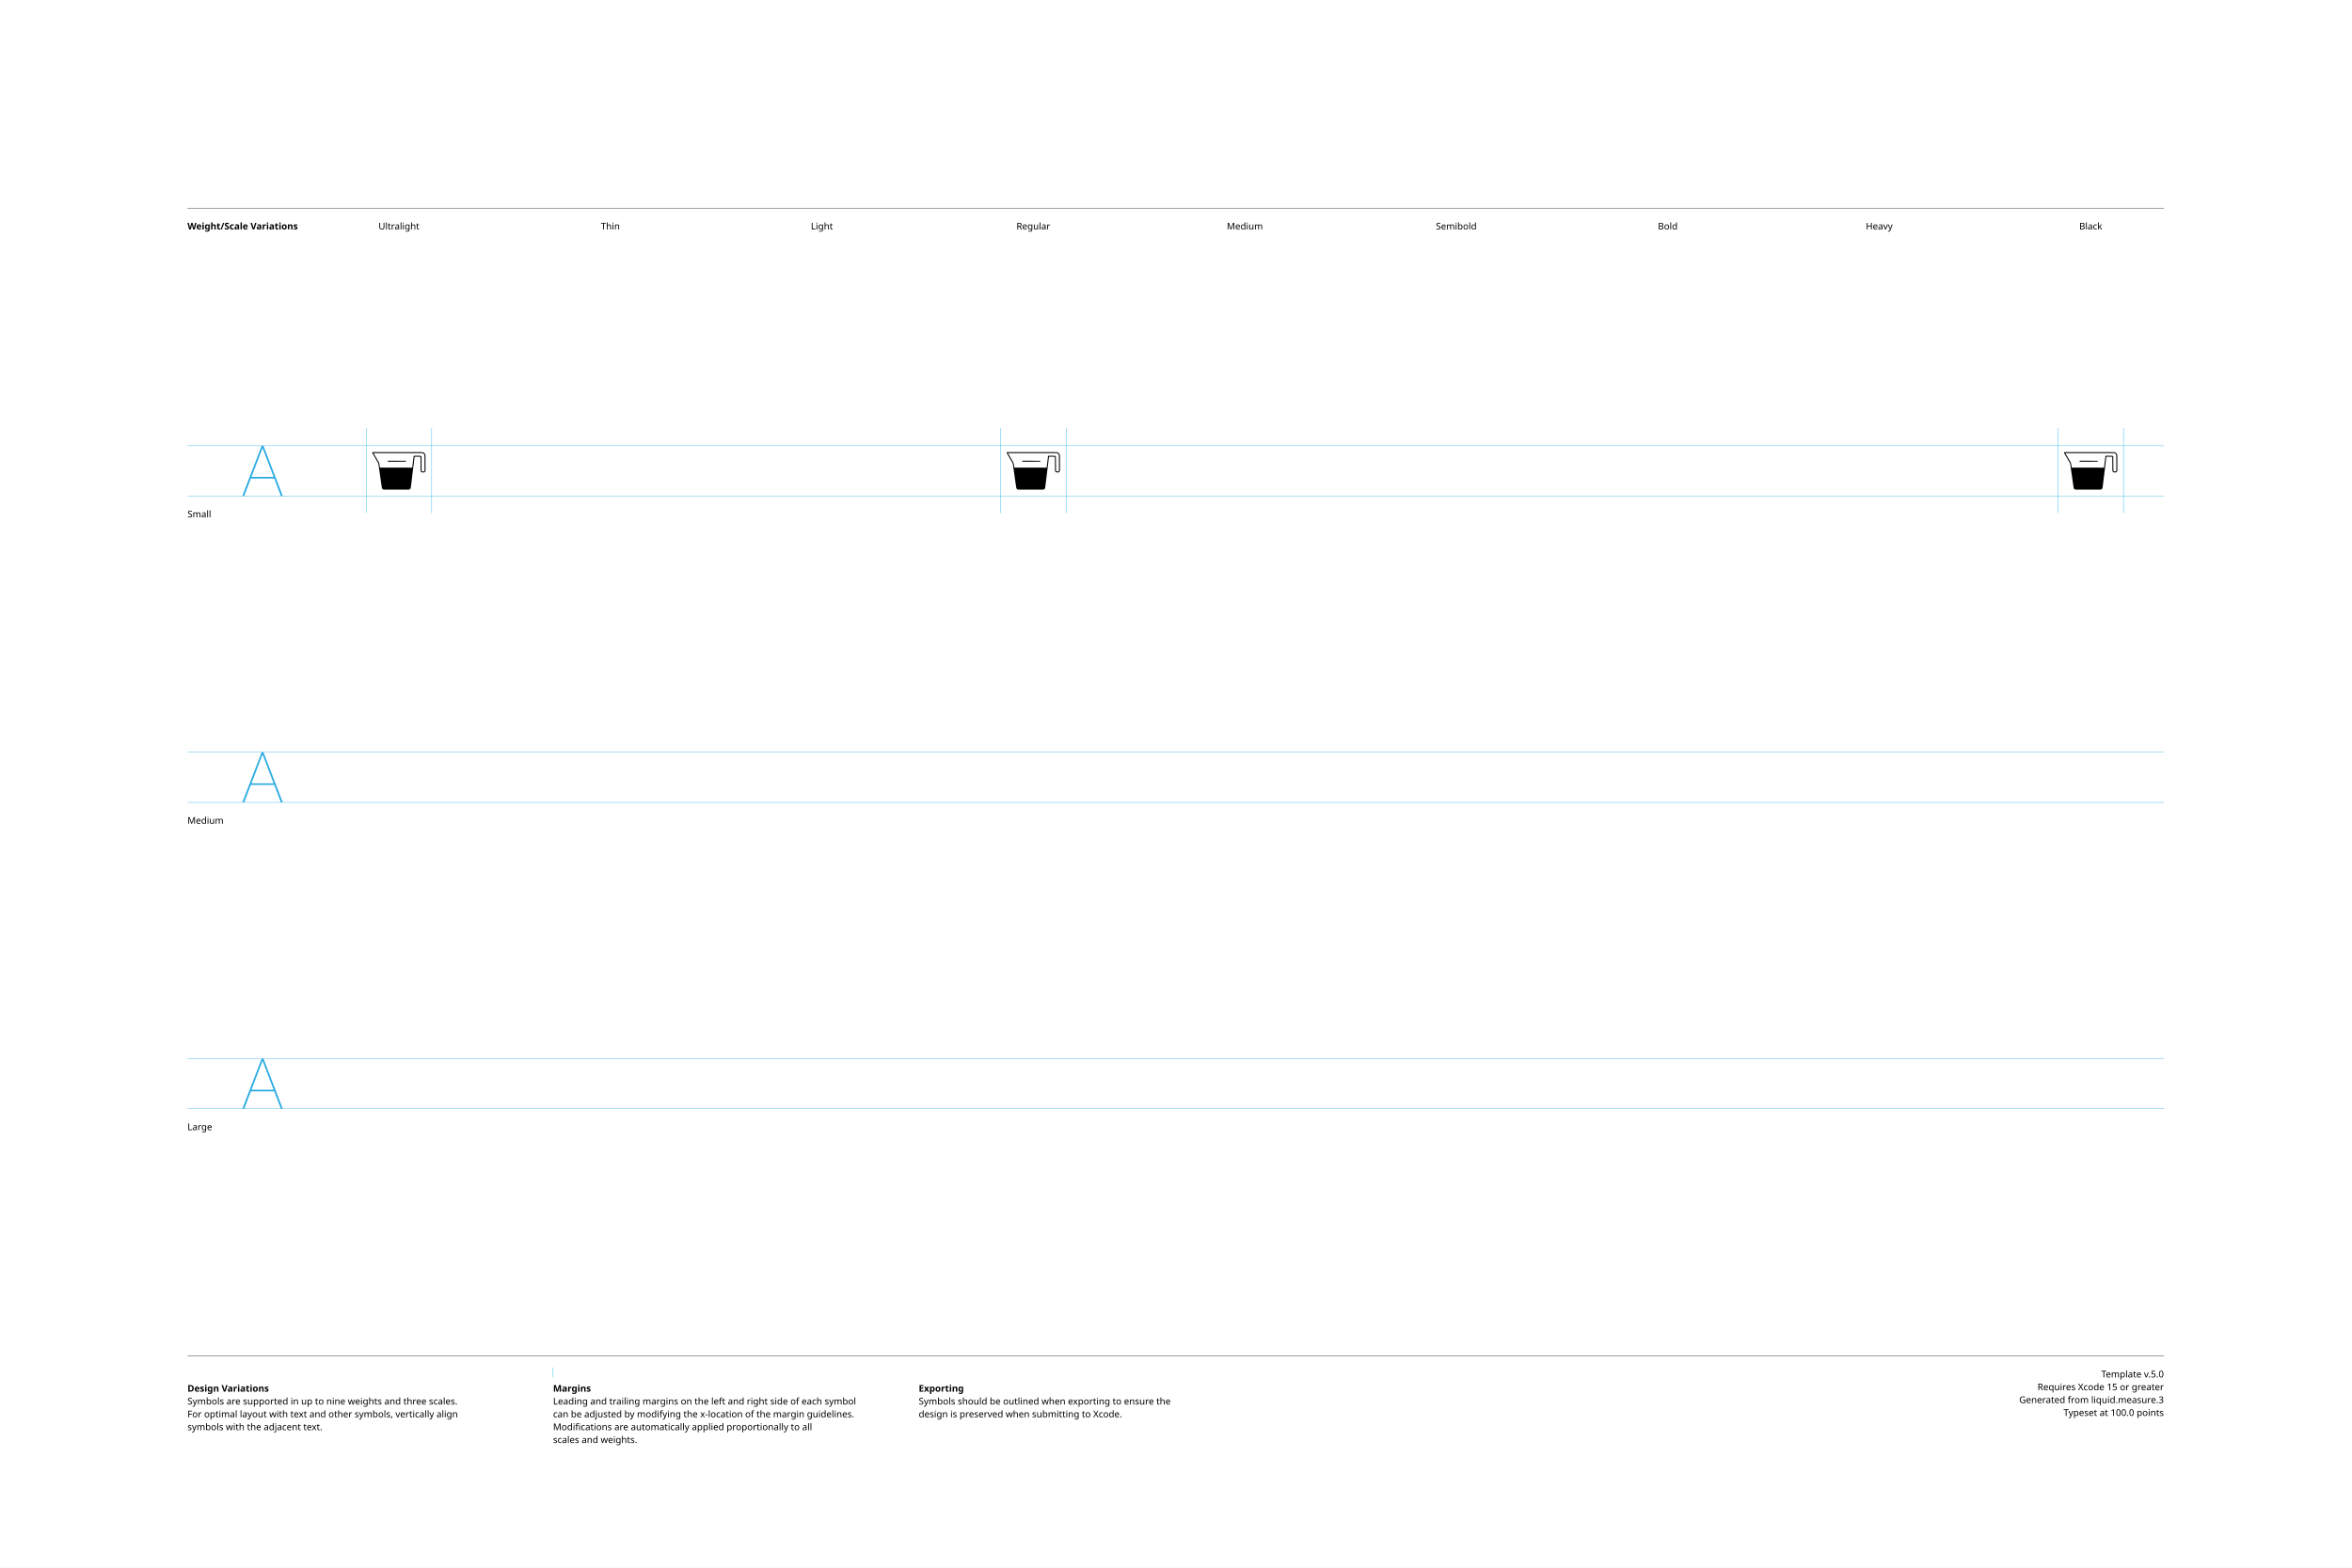
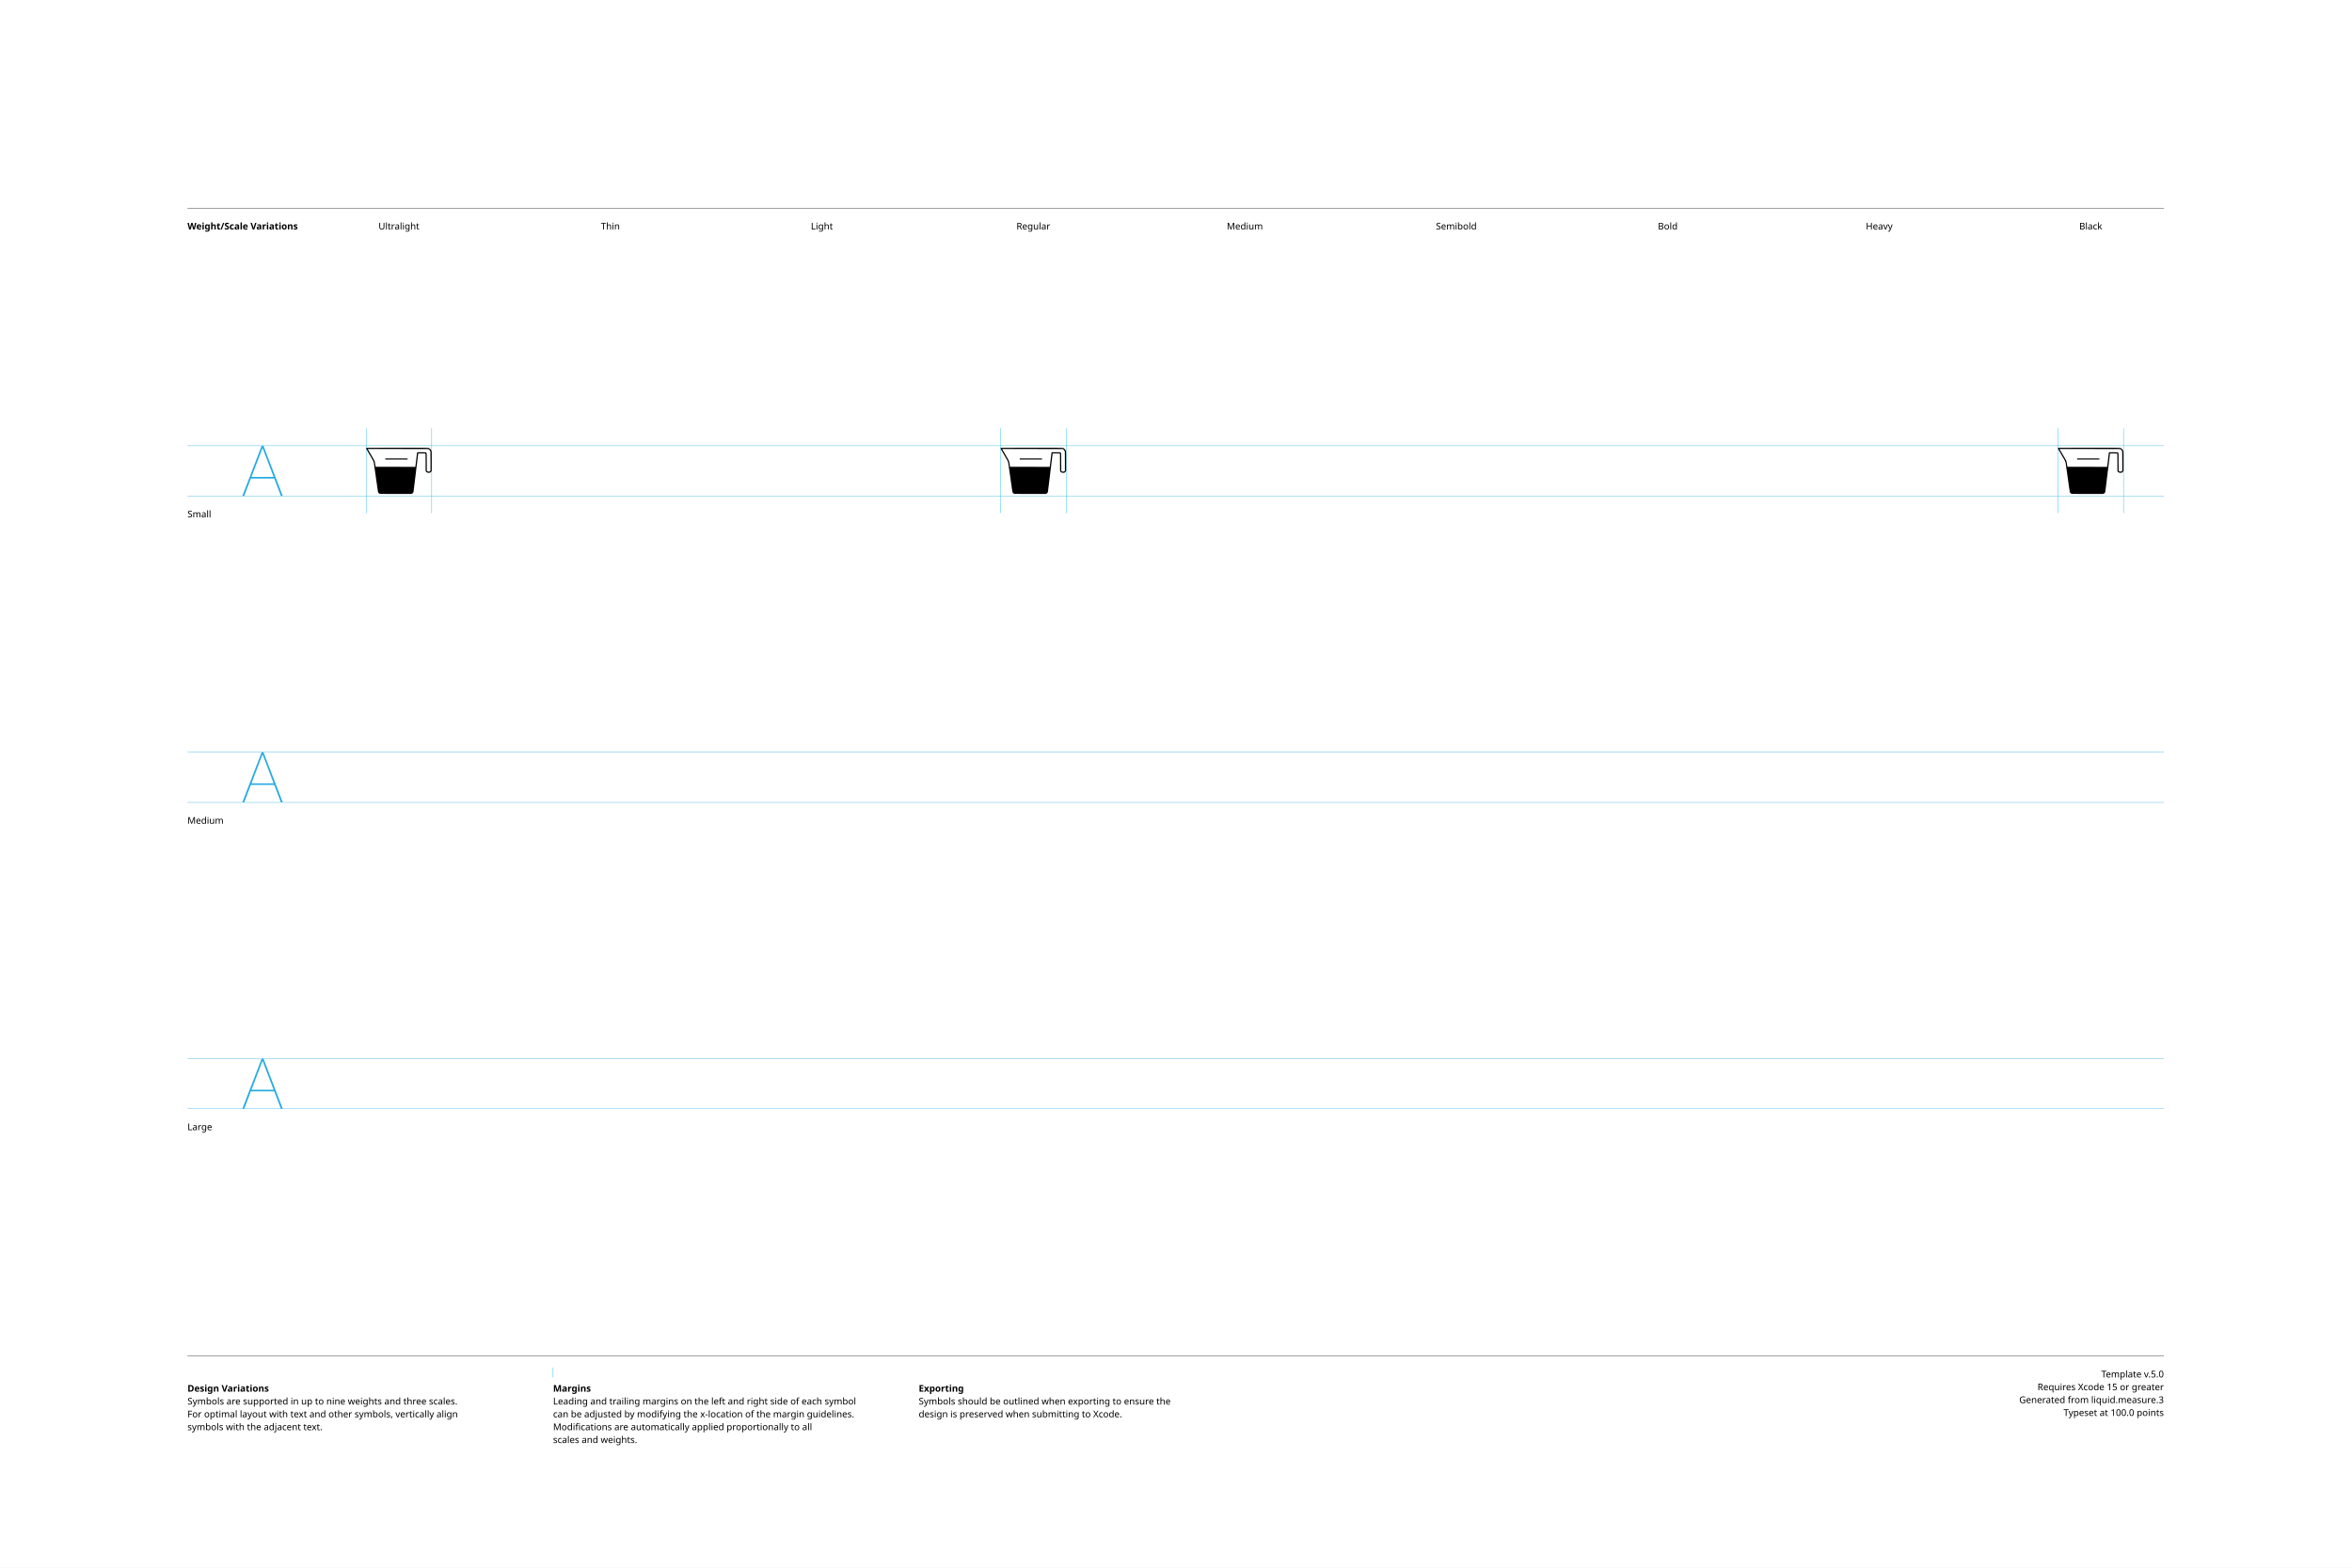
<svg xmlns="http://www.w3.org/2000/svg" version="1.1" width="3300" height="2200">
  <style>.SFSymbolsPreviewWireframe {fill:none;opacity:1.0;stroke:black;stroke-width:0.5}
</style>
  <g id="Notes">
    <rect height="2200" id="artboard" style="fill:white;opacity:1" width="3300" x="0" y="0" />
    <line style="fill:none;stroke:black;opacity:1;stroke-width:0.5;" x1="263" x2="3036" y1="292" y2="292" />
    <text style="stroke:none;fill:black;font-family:sans-serif;font-size:13;font-weight:bold;" transform="matrix(1 0 0 1 263 322)">Weight/Scale Variations</text>
    <text style="stroke:none;fill:black;font-family:sans-serif;font-size:13;text-anchor:middle;" transform="matrix(1 0 0 1 559.711 322)">Ultralight</text>
    <text style="stroke:none;fill:black;font-family:sans-serif;font-size:13;text-anchor:middle;" transform="matrix(1 0 0 1 856.422 322)">Thin</text>
    <text style="stroke:none;fill:black;font-family:sans-serif;font-size:13;text-anchor:middle;" transform="matrix(1 0 0 1 1153.13 322)">Light</text>
    <text style="stroke:none;fill:black;font-family:sans-serif;font-size:13;text-anchor:middle;" transform="matrix(1 0 0 1 1449.84 322)">Regular</text>
    <text style="stroke:none;fill:black;font-family:sans-serif;font-size:13;text-anchor:middle;" transform="matrix(1 0 0 1 1746.56 322)">Medium</text>
    <text style="stroke:none;fill:black;font-family:sans-serif;font-size:13;text-anchor:middle;" transform="matrix(1 0 0 1 2043.27 322)">Semibold</text>
    <text style="stroke:none;fill:black;font-family:sans-serif;font-size:13;text-anchor:middle;" transform="matrix(1 0 0 1 2339.98 322)">Bold</text>
    <text style="stroke:none;fill:black;font-family:sans-serif;font-size:13;text-anchor:middle;" transform="matrix(1 0 0 1 2636.69 322)">Heavy</text>
    <text style="stroke:none;fill:black;font-family:sans-serif;font-size:13;text-anchor:middle;" transform="matrix(1 0 0 1 2933.4 322)">Black</text>
    <line style="fill:none;stroke:black;opacity:1;stroke-width:0.5;" x1="263" x2="3036" y1="1903" y2="1903" />
    <text style="stroke:none;fill:black;font-family:sans-serif;font-size:13;font-weight:bold;" transform="matrix(1 0 0 1 263 1953)">Design Variations</text>
    <text style="stroke:none;fill:black;font-family:sans-serif;font-size:13;" transform="matrix(1 0 0 1 263 1971)">Symbols are supported in up to nine weights and three scales.</text>
    <text style="stroke:none;fill:black;font-family:sans-serif;font-size:13;" transform="matrix(1 0 0 1 263 1989)">For optimal layout with text and other symbols, vertically align</text>
    <text style="stroke:none;fill:black;font-family:sans-serif;font-size:13;" transform="matrix(1 0 0 1 263 2007)">symbols with the adjacent text.</text>
    <line style="fill:none;stroke:#00AEEF;stroke-width:0.5;opacity:1.0;" x1="776" x2="776" y1="1919" y2="1933" />
    <text style="stroke:none;fill:black;font-family:sans-serif;font-size:13;font-weight:bold;" transform="matrix(1 0 0 1 776 1953)">Margins</text>
    <text style="stroke:none;fill:black;font-family:sans-serif;font-size:13;" transform="matrix(1 0 0 1 776 1971)">Leading and trailing margins on the left and right side of each symbol</text>
    <text style="stroke:none;fill:black;font-family:sans-serif;font-size:13;" transform="matrix(1 0 0 1 776 1989)">can be adjusted by modifying the x-location of the margin guidelines.</text>
    <text style="stroke:none;fill:black;font-family:sans-serif;font-size:13;" transform="matrix(1 0 0 1 776 2007)">Modifications are automatically applied proportionally to all</text>
    <text style="stroke:none;fill:black;font-family:sans-serif;font-size:13;" transform="matrix(1 0 0 1 776 2025)">scales and weights.</text>
    <text style="stroke:none;fill:black;font-family:sans-serif;font-size:13;font-weight:bold;" transform="matrix(1 0 0 1 1289 1953)">Exporting</text>
    <text style="stroke:none;fill:black;font-family:sans-serif;font-size:13;" transform="matrix(1 0 0 1 1289 1971)">Symbols should be outlined when exporting to ensure the</text>
    <text style="stroke:none;fill:black;font-family:sans-serif;font-size:13;" transform="matrix(1 0 0 1 1289 1989)">design is preserved when submitting to Xcode.</text>
    <text id="template-version" style="stroke:none;fill:black;font-family:sans-serif;font-size:13;text-anchor:end;" transform="matrix(1 0 0 1 3036 1933)">Template v.5.0</text>
    <text style="stroke:none;fill:black;font-family:sans-serif;font-size:13;text-anchor:end;" transform="matrix(1 0 0 1 3036 1951)">Requires Xcode 15 or greater</text>
    <text id="descriptive-name" style="stroke:none;fill:black;font-family:sans-serif;font-size:13;text-anchor:end;" transform="matrix(1 0 0 1 3036 1969)">Generated from liquid.measure.3</text>
    <text style="stroke:none;fill:black;font-family:sans-serif;font-size:13;text-anchor:end;" transform="matrix(1 0 0 1 3036 1987)">Typeset at 100.0 points</text>
    <text style="stroke:none;fill:black;font-family:sans-serif;font-size:13;" transform="matrix(1 0 0 1 263 726)">Small</text>
    <text style="stroke:none;fill:black;font-family:sans-serif;font-size:13;" transform="matrix(1 0 0 1 263 1156)">Medium</text>
    <text style="stroke:none;fill:black;font-family:sans-serif;font-size:13;" transform="matrix(1 0 0 1 263 1586)">Large</text>
  </g>
  <g id="Guides">
    <g id="H-reference" style="fill:#27AAE1;stroke:none;" transform="matrix(1 0 0 1 339 696)">
      <path d="M0.994 0L3.638 0L29.328-67.132L30.03-67.132L30.03-70.459L28.123-70.459ZM11.688-24.48L46.981-24.48L46.231-26.729L12.438-26.729ZM55.12 0L57.764 0L30.638-70.459L29.433-70.459L29.433-67.132Z" />
    </g>
    <line id="Baseline-S" style="fill:none;stroke:#27AAE1;opacity:1;stroke-width:0.5;" x1="263" x2="3036" y1="696" y2="696" />
    <line id="Capline-S" style="fill:none;stroke:#27AAE1;opacity:1;stroke-width:0.5;" x1="263" x2="3036" y1="625.541" y2="625.541" />
    <g id="H-reference" style="fill:#27AAE1;stroke:none;" transform="matrix(1 0 0 1 339 1126)">
      <path d="M0.994 0L3.638 0L29.328-67.132L30.03-67.132L30.03-70.459L28.123-70.459ZM11.688-24.48L46.981-24.48L46.231-26.729L12.438-26.729ZM55.12 0L57.764 0L30.638-70.459L29.433-70.459L29.433-67.132Z" />
    </g>
    <line id="Baseline-M" style="fill:none;stroke:#27AAE1;opacity:1;stroke-width:0.5;" x1="263" x2="3036" y1="1126" y2="1126" />
    <line id="Capline-M" style="fill:none;stroke:#27AAE1;opacity:1;stroke-width:0.5;" x1="263" x2="3036" y1="1055.54" y2="1055.54" />
    <g id="H-reference" style="fill:#27AAE1;stroke:none;" transform="matrix(1 0 0 1 339 1556)">
      <path d="M0.994 0L3.638 0L29.328-67.132L30.03-67.132L30.03-70.459L28.123-70.459ZM11.688-24.48L46.981-24.48L46.231-26.729L12.438-26.729ZM55.12 0L57.764 0L30.638-70.459L29.433-70.459L29.433-67.132Z" />
    </g>
    <line id="Baseline-L" style="fill:none;stroke:#27AAE1;opacity:1;stroke-width:0.5;" x1="263" x2="3036" y1="1556" y2="1556" />
    <line id="Capline-L" style="fill:none;stroke:#27AAE1;opacity:1;stroke-width:0.5;" x1="263" x2="3036" y1="1485.54" y2="1485.54" />
    <line id="left-margin-Ultralight-S" style="fill:none;stroke:#00AEEF;stroke-width:0.5;opacity:1.0;" x1="513.711" x2="513.711" y1="600.785" y2="720.121" />
    <line id="right-margin-Ultralight-S" style="fill:none;stroke:#00AEEF;stroke-width:0.5;opacity:1.0;" x1="605.711" x2="605.711" y1="600.785" y2="720.121" />
    <line id="left-margin-Regular-S" style="fill:none;stroke:#00AEEF;stroke-width:0.5;opacity:1.0;" x1="1403.84" x2="1403.84" y1="600.785" y2="720.121" />
    <line id="right-margin-Regular-S" style="fill:none;stroke:#00AEEF;stroke-width:0.5;opacity:1.0;" x1="1495.84" x2="1495.84" y1="600.785" y2="720.121" />
    <line id="left-margin-Black-S" style="fill:none;stroke:#00AEEF;stroke-width:0.5;opacity:1.0;" x1="2887.4" x2="2887.4" y1="600.785" y2="720.121" />
    <line id="right-margin-Black-S" style="fill:none;stroke:#00AEEF;stroke-width:0.5;opacity:1.0;" x1="2979.4" x2="2979.4" y1="600.785" y2="720.121" />
  </g>
  <g id="Symbols">
    <g id="Ultralight-S" transform="matrix(1 0 0 1 513.711 614.7705)">
      <svg width="92" height="92" viewBox="0 0 92 92" fill="none">
        <g id="liquid.measure.3">
          <g id="Vector">
-             <path fill-rule="evenodd" clip-rule="evenodd" d="M43.987 19.694C75.549 19.676 78.954 19.685 79.449 19.82C81.102 20.242 82.584 21.724 83.141 23.53C83.321 24.114 83.321 24.303 83.33 35.084V46.045L83.078 46.557C82.755 47.213 82.009 47.905 81.38 48.129C80.662 48.372 78.928 48.354 78.245 48.075C77.562 47.815 76.969 47.276 76.663 46.647L76.412 46.135L76.367 36.27C76.322 26.603 76.322 26.396 76.142 26.27C75.999 26.163 75.325 26.145 71.965 26.163L67.967 26.189L67.859 26.953C67.76 27.654 67.526 29.604 65.99 42.272C65.316 47.86 64.355 55.685 63.609 61.723C63.268 64.463 62.9 67.419 62.801 68.281C62.693 69.144 62.585 69.952 62.558 70.078C62.36 70.914 61.543 71.803 60.662 72.162L60.15 72.369L42.676 72.378C33.062 72.387 24.967 72.36 24.689 72.315C23.764 72.18 23.054 71.758 22.56 71.03C22.056 70.312 22.182 71.03 20.529 59.342C20.107 56.377 19.298 50.699 18.732 46.719C18.166 42.739 17.618 38.884 17.519 38.139C17.151 35.398 17.169 35.443 13 28.391C11.105 25.183 9.191 21.904 8.876 21.302C8.481 20.556 8.481 20.332 8.858 19.945L9.074 19.721L43.987 19.694ZM10.44 21.311C10.512 21.428 10.826 21.967 11.14 22.506C11.455 23.054 12.686 25.147 13.881 27.178C17.96 34.114 18.041 34.266 18.463 35.713C18.618 36.238 18.913 38.1 19.396 41.505L19.619 41.418H42.041C60.196 41.418 63.65 41.418 64.664 41.521C64.748 40.83 64.835 40.124 64.912 39.486C65.298 36.369 65.846 31.805 66.385 27.411L66.637 25.309L66.924 25.048L67.203 24.797H71.785C74.795 24.797 76.439 24.833 76.61 24.896C76.969 25.03 77.346 25.408 77.544 25.83C77.706 26.172 77.715 26.639 77.715 35.848C77.715 41.921 77.751 45.622 77.805 45.829C78.011 46.557 78.676 46.898 79.898 46.898C80.922 46.898 81.416 46.692 81.731 46.126L81.937 45.775V35.21C81.937 28.436 81.901 24.465 81.847 24.159C81.641 23.072 80.796 21.949 79.772 21.419L79.287 21.158L10.314 21.113L10.44 21.311Z" fill="black" />
-             <path d="M30.475 32.946C30.196 32.649 30.214 32.227 30.511 31.993L30.753 31.805H43.161C56.485 31.814 55.775 31.787 55.964 32.263C56.062 32.532 55.892 33.009 55.658 33.098C55.577 33.125 49.917 33.152 43.089 33.152H30.663L30.475 32.946Z" fill="black" />
+             <path fill-rule="evenodd" clip-rule="evenodd" d="M43.58 13.575C82.424 13.553 86.615 13.564 87.223 13.73C89.258 14.249 91.082 16.074 91.768 18.297C91.989 19.015 91.989 19.247 92 32.516V46.006L91.69 46.636C91.292 47.444 90.374 48.295 89.6 48.571C88.716 48.87 86.582 48.848 85.742 48.505C84.901 48.184 84.171 47.521 83.795 46.747L83.486 46.117L83.43 33.976C83.375 22.078 83.375 21.824 83.154 21.669C82.977 21.536 82.148 21.514 78.012 21.536L73.092 21.569L72.959 22.509C72.838 23.372 72.55 25.771 70.659 41.362C69.83 48.24 68.647 57.871 67.729 65.301C67.309 68.674 66.856 72.311 66.734 73.373C66.601 74.434 66.469 75.43 66.435 75.585C66.192 76.613 65.186 77.707 64.102 78.15L63.472 78.404L41.965 78.415C30.134 78.426 20.172 78.393 19.829 78.338C18.69 78.172 17.816 77.652 17.208 76.757C16.589 75.872 16.744 76.757 14.709 62.371C14.189 58.722 13.194 51.734 12.498 46.835C11.801 41.937 11.127 37.193 11.005 36.276C10.552 32.903 10.574 32.958 5.443 24.278C3.11 20.331 0.755 16.295 0.368 15.554C-0.119 14.636 -0.119 14.36 0.346 13.884L0.611 13.608L43.58 13.575ZM2.292 15.565C2.38 15.709 2.767 16.372 3.154 17.036C3.541 17.71 5.056 20.287 6.527 22.786C11.547 31.322 11.646 31.51 12.166 33.29C12.357 33.937 12.72 36.228 13.314 40.418L13.59 40.312H41.184C63.528 40.312 67.779 40.312 69.027 40.438C69.131 39.588 69.237 38.719 69.332 37.934C69.808 34.097 70.482 28.48 71.146 23.073L71.455 20.486L71.809 20.165L72.152 19.856H77.791C81.495 19.856 83.519 19.9 83.729 19.977C84.171 20.143 84.636 20.608 84.879 21.127C85.078 21.547 85.089 22.123 85.089 33.456C85.089 40.931 85.133 45.486 85.2 45.741C85.454 46.636 86.272 47.057 87.776 47.057C89.037 47.057 89.645 46.802 90.032 46.106L90.286 45.674V32.671C90.286 24.334 90.242 19.447 90.175 19.07C89.921 17.733 88.882 16.35 87.621 15.698L87.024 15.377L2.137 15.322L2.292 15.565Z" fill="black" />
+             <path d="M26.95 29.884C26.607 29.52 26.629 29 26.994 28.712L27.292 28.48H42.562C58.961 28.491 58.087 28.458 58.319 29.044C58.441 29.376 58.231 29.962 57.943 30.073C57.844 30.106 50.878 30.139 42.474 30.139H27.182L26.95 29.884Z" fill="black" />
          </g>
          <path id="Vector_2" d="M55.551 72.351C55.632 72.333 55.775 72.333 55.865 72.351C55.946 72.378 55.874 72.396 55.703 72.396C55.533 72.396 55.461 72.378 55.551 72.351Z" fill="white" />
        </g>
      </svg>
    </g>
    <g id="Regular-S" transform="matrix(1 0 0 1 1403.84 614.7705)">
      <svg width="92" height="92" viewBox="0 0 92 92" fill="none">
        <g id="liquid.measure.3">
          <g id="Vector">
-             <path fill-rule="evenodd" clip-rule="evenodd" d="M43.987 19.694C75.549 19.676 78.954 19.685 79.449 19.82C81.102 20.242 82.584 21.724 83.141 23.53C83.321 24.114 83.321 24.303 83.33 35.084V46.045L83.078 46.557C82.755 47.213 82.009 47.905 81.38 48.129C80.662 48.372 78.928 48.354 78.245 48.075C77.562 47.815 76.969 47.276 76.663 46.647L76.412 46.135L76.367 36.27C76.322 26.603 76.322 26.396 76.142 26.27C75.999 26.163 75.325 26.145 71.965 26.163L67.967 26.189L67.859 26.953C67.76 27.654 67.526 29.604 65.99 42.272C65.316 47.86 64.355 55.685 63.609 61.723C63.268 64.463 62.9 67.419 62.801 68.281C62.693 69.144 62.585 69.952 62.558 70.078C62.36 70.914 61.543 71.803 60.662 72.162L60.15 72.369L42.676 72.378C33.062 72.387 24.967 72.36 24.689 72.315C23.764 72.18 23.054 71.758 22.56 71.03C22.056 70.312 22.182 71.03 20.529 59.342C20.107 56.377 19.298 50.699 18.732 46.719C18.166 42.739 17.618 38.884 17.519 38.139C17.151 35.398 17.169 35.443 13 28.391C11.105 25.183 9.191 21.904 8.876 21.302C8.481 20.556 8.481 20.332 8.858 19.945L9.074 19.721L43.987 19.694ZM10.44 21.311C10.512 21.428 10.826 21.967 11.14 22.506C11.455 23.054 12.686 25.147 13.881 27.178C17.96 34.114 18.041 34.266 18.463 35.713C18.618 36.238 18.913 38.1 19.396 41.505L19.619 41.418H42.041C60.196 41.418 63.65 41.418 64.664 41.521C64.748 40.83 64.835 40.124 64.912 39.486C65.298 36.369 65.846 31.805 66.385 27.411L66.637 25.309L66.924 25.048L67.203 24.797H71.785C74.795 24.797 76.439 24.833 76.61 24.896C76.969 25.03 77.346 25.408 77.544 25.83C77.706 26.172 77.715 26.639 77.715 35.848C77.715 41.921 77.751 45.622 77.805 45.829C78.011 46.557 78.676 46.898 79.898 46.898C80.922 46.898 81.416 46.692 81.731 46.126L81.937 45.775V35.21C81.937 28.436 81.901 24.465 81.847 24.159C81.641 23.072 80.796 21.949 79.772 21.419L79.287 21.158L10.314 21.113L10.44 21.311Z" fill="black" />
-             <path d="M30.475 32.946C30.196 32.649 30.214 32.227 30.511 31.993L30.753 31.805H43.161C56.485 31.814 55.775 31.787 55.964 32.263C56.062 32.532 55.892 33.009 55.658 33.098C55.577 33.125 49.917 33.152 43.089 33.152H30.663L30.475 32.946Z" fill="black" />
+             <path fill-rule="evenodd" clip-rule="evenodd" d="M43.58 13.575C82.424 13.553 86.615 13.564 87.223 13.73C89.258 14.249 91.082 16.074 91.768 18.297C91.989 19.015 91.989 19.247 92 32.516V46.006L91.69 46.636C91.292 47.444 90.374 48.295 89.6 48.571C88.716 48.87 86.582 48.848 85.742 48.505C84.901 48.184 84.171 47.521 83.795 46.747L83.486 46.117L83.43 33.976C83.375 22.078 83.375 21.824 83.154 21.669C82.977 21.536 82.148 21.514 78.012 21.536L73.092 21.569L72.959 22.509C72.838 23.372 72.55 25.771 70.659 41.362C69.83 48.24 68.647 57.871 67.729 65.301C67.309 68.674 66.856 72.311 66.734 73.373C66.601 74.434 66.469 75.43 66.435 75.585C66.192 76.613 65.186 77.707 64.102 78.15L63.472 78.404L41.965 78.415C30.134 78.426 20.172 78.393 19.829 78.338C18.69 78.172 17.816 77.652 17.208 76.757C16.589 75.872 16.744 76.757 14.709 62.371C14.189 58.722 13.194 51.734 12.498 46.835C11.801 41.937 11.127 37.193 11.005 36.276C10.552 32.903 10.574 32.958 5.443 24.278C3.11 20.331 0.755 16.295 0.368 15.554C-0.119 14.636 -0.119 14.36 0.346 13.884L0.611 13.608L43.58 13.575ZM2.292 15.565C2.38 15.709 2.767 16.372 3.154 17.036C3.541 17.71 5.056 20.287 6.527 22.786C11.547 31.322 11.646 31.51 12.166 33.29C12.357 33.937 12.72 36.228 13.314 40.418L13.59 40.312H41.184C63.528 40.312 67.779 40.312 69.027 40.438C69.131 39.588 69.237 38.719 69.332 37.934C69.808 34.097 70.482 28.48 71.146 23.073L71.455 20.486L71.809 20.165L72.152 19.856H77.791C81.495 19.856 83.519 19.9 83.729 19.977C84.171 20.143 84.636 20.608 84.879 21.127C85.078 21.547 85.089 22.123 85.089 33.456C85.089 40.931 85.133 45.486 85.2 45.741C85.454 46.636 86.272 47.057 87.776 47.057C89.037 47.057 89.645 46.802 90.032 46.106L90.286 45.674V32.671C90.286 24.334 90.242 19.447 90.175 19.07C89.921 17.733 88.882 16.35 87.621 15.698L87.024 15.377L2.137 15.322L2.292 15.565Z" fill="black" />
+             <path d="M26.95 29.884C26.607 29.52 26.629 29 26.994 28.712L27.292 28.48H42.562C58.961 28.491 58.087 28.458 58.319 29.044C58.441 29.376 58.231 29.962 57.943 30.073C57.844 30.106 50.878 30.139 42.474 30.139H27.182L26.95 29.884Z" fill="black" />
          </g>
          <path id="Vector_2" d="M55.551 72.351C55.632 72.333 55.775 72.333 55.865 72.351C55.946 72.378 55.874 72.396 55.703 72.396C55.533 72.396 55.461 72.378 55.551 72.351Z" fill="white" />
        </g>
      </svg>
    </g>
    <g id="Black-S" transform="matrix(1 0 0 1 2887.4 614.7705)">
      <svg width="92" height="92" viewBox="0 0 92 92" fill="none">
        <g id="liquid.measure.3">
          <g id="Vector">
-             <path fill-rule="evenodd" clip-rule="evenodd" d="M43.987 19.694C75.549 19.676 78.954 19.685 79.449 19.82C81.102 20.242 82.584 21.724 83.141 23.53C83.321 24.114 83.321 24.303 83.33 35.084V46.045L83.078 46.557C82.755 47.213 82.009 47.905 81.38 48.129C80.662 48.372 78.928 48.354 78.245 48.075C77.562 47.815 76.969 47.276 76.663 46.647L76.412 46.135L76.367 36.27C76.322 26.603 76.322 26.396 76.142 26.27C75.999 26.163 75.325 26.145 71.965 26.163L67.967 26.189L67.859 26.953C67.76 27.654 67.526 29.604 65.99 42.272C65.316 47.86 64.355 55.685 63.609 61.723C63.268 64.463 62.9 67.419 62.801 68.281C62.693 69.144 62.585 69.952 62.558 70.078C62.36 70.914 61.543 71.803 60.662 72.162L60.15 72.369L42.676 72.378C33.062 72.387 24.967 72.36 24.689 72.315C23.764 72.18 23.054 71.758 22.56 71.03C22.056 70.312 22.182 71.03 20.529 59.342C20.107 56.377 19.298 50.699 18.732 46.719C18.166 42.739 17.618 38.884 17.519 38.139C17.151 35.398 17.169 35.443 13 28.391C11.105 25.183 9.191 21.904 8.876 21.302C8.481 20.556 8.481 20.332 8.858 19.945L9.074 19.721L43.987 19.694ZM10.44 21.311C10.512 21.428 10.826 21.967 11.14 22.506C11.455 23.054 12.686 25.147 13.881 27.178C17.96 34.114 18.041 34.266 18.463 35.713C18.618 36.238 18.913 38.1 19.396 41.505L19.619 41.418H42.041C60.196 41.418 63.65 41.418 64.664 41.521C64.748 40.83 64.835 40.124 64.912 39.486C65.298 36.369 65.846 31.805 66.385 27.411L66.637 25.309L66.924 25.048L67.203 24.797H71.785C74.795 24.797 76.439 24.833 76.61 24.896C76.969 25.03 77.346 25.408 77.544 25.83C77.706 26.172 77.715 26.639 77.715 35.848C77.715 41.921 77.751 45.622 77.805 45.829C78.011 46.557 78.676 46.898 79.898 46.898C80.922 46.898 81.416 46.692 81.731 46.126L81.937 45.775V35.21C81.937 28.436 81.901 24.465 81.847 24.159C81.641 23.072 80.796 21.949 79.772 21.419L79.287 21.158L10.314 21.113L10.44 21.311Z" fill="black" />
-             <path d="M30.475 32.946C30.196 32.649 30.214 32.227 30.511 31.993L30.753 31.805H43.161C56.485 31.814 55.775 31.787 55.964 32.263C56.062 32.532 55.892 33.009 55.658 33.098C55.577 33.125 49.917 33.152 43.089 33.152H30.663L30.475 32.946Z" fill="black" />
+             <path fill-rule="evenodd" clip-rule="evenodd" d="M43.58 13.575C82.424 13.553 86.615 13.564 87.223 13.73C89.258 14.249 91.082 16.074 91.768 18.297C91.989 19.015 91.989 19.247 92 32.516V46.006L91.69 46.636C91.292 47.444 90.374 48.295 89.6 48.571C88.716 48.87 86.582 48.848 85.742 48.505C84.901 48.184 84.171 47.521 83.795 46.747L83.486 46.117L83.43 33.976C83.375 22.078 83.375 21.824 83.154 21.669C82.977 21.536 82.148 21.514 78.012 21.536L73.092 21.569L72.959 22.509C72.838 23.372 72.55 25.771 70.659 41.362C69.83 48.24 68.647 57.871 67.729 65.301C67.309 68.674 66.856 72.311 66.734 73.373C66.601 74.434 66.469 75.43 66.435 75.585C66.192 76.613 65.186 77.707 64.102 78.15L63.472 78.404L41.965 78.415C30.134 78.426 20.172 78.393 19.829 78.338C18.69 78.172 17.816 77.652 17.208 76.757C16.589 75.872 16.744 76.757 14.709 62.371C14.189 58.722 13.194 51.734 12.498 46.835C11.801 41.937 11.127 37.193 11.005 36.276C10.552 32.903 10.574 32.958 5.443 24.278C3.11 20.331 0.755 16.295 0.368 15.554C-0.119 14.636 -0.119 14.36 0.346 13.884L0.611 13.608L43.58 13.575ZM2.292 15.565C2.38 15.709 2.767 16.372 3.154 17.036C3.541 17.71 5.056 20.287 6.527 22.786C11.547 31.322 11.646 31.51 12.166 33.29C12.357 33.937 12.72 36.228 13.314 40.418L13.59 40.312H41.184C63.528 40.312 67.779 40.312 69.027 40.438C69.131 39.588 69.237 38.719 69.332 37.934C69.808 34.097 70.482 28.48 71.146 23.073L71.455 20.486L71.809 20.165L72.152 19.856H77.791C81.495 19.856 83.519 19.9 83.729 19.977C84.171 20.143 84.636 20.608 84.879 21.127C85.078 21.547 85.089 22.123 85.089 33.456C85.089 40.931 85.133 45.486 85.2 45.741C85.454 46.636 86.272 47.057 87.776 47.057C89.037 47.057 89.645 46.802 90.032 46.106L90.286 45.674V32.671C90.286 24.334 90.242 19.447 90.175 19.07C89.921 17.733 88.882 16.35 87.621 15.698L87.024 15.377L2.137 15.322L2.292 15.565Z" fill="black" />
+             <path d="M26.95 29.884C26.607 29.52 26.629 29 26.994 28.712L27.292 28.48H42.562C58.961 28.491 58.087 28.458 58.319 29.044C58.441 29.376 58.231 29.962 57.943 30.073C57.844 30.106 50.878 30.139 42.474 30.139H27.182L26.95 29.884Z" fill="black" />
          </g>
          <path id="Vector_2" d="M55.551 72.351C55.632 72.333 55.775 72.333 55.865 72.351C55.946 72.378 55.874 72.396 55.703 72.396C55.533 72.396 55.461 72.378 55.551 72.351Z" fill="white" />
        </g>
      </svg>
    </g>
  </g>
</svg>
